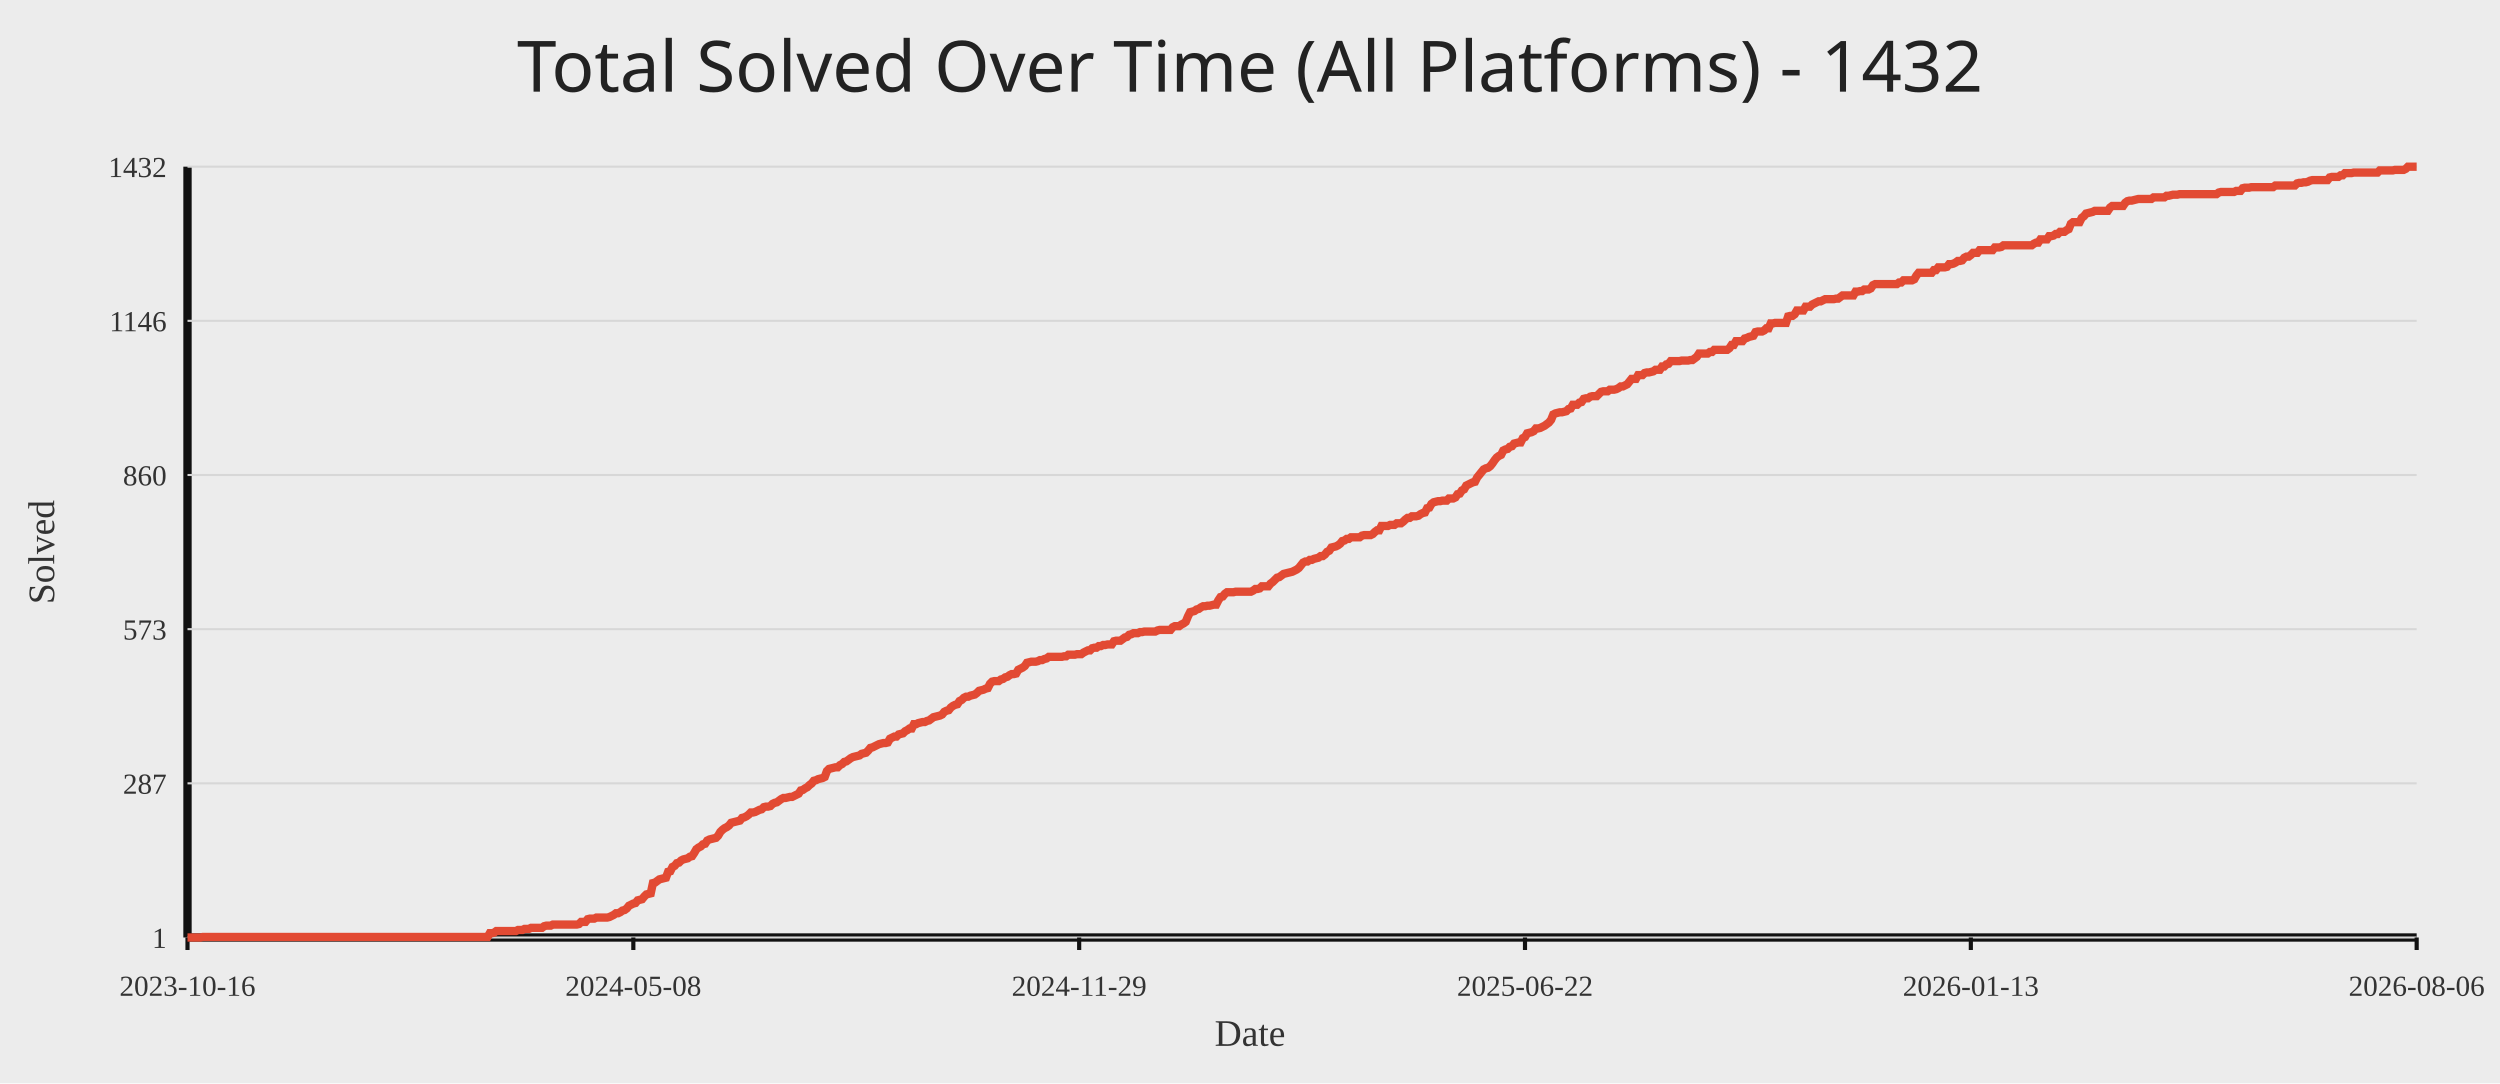
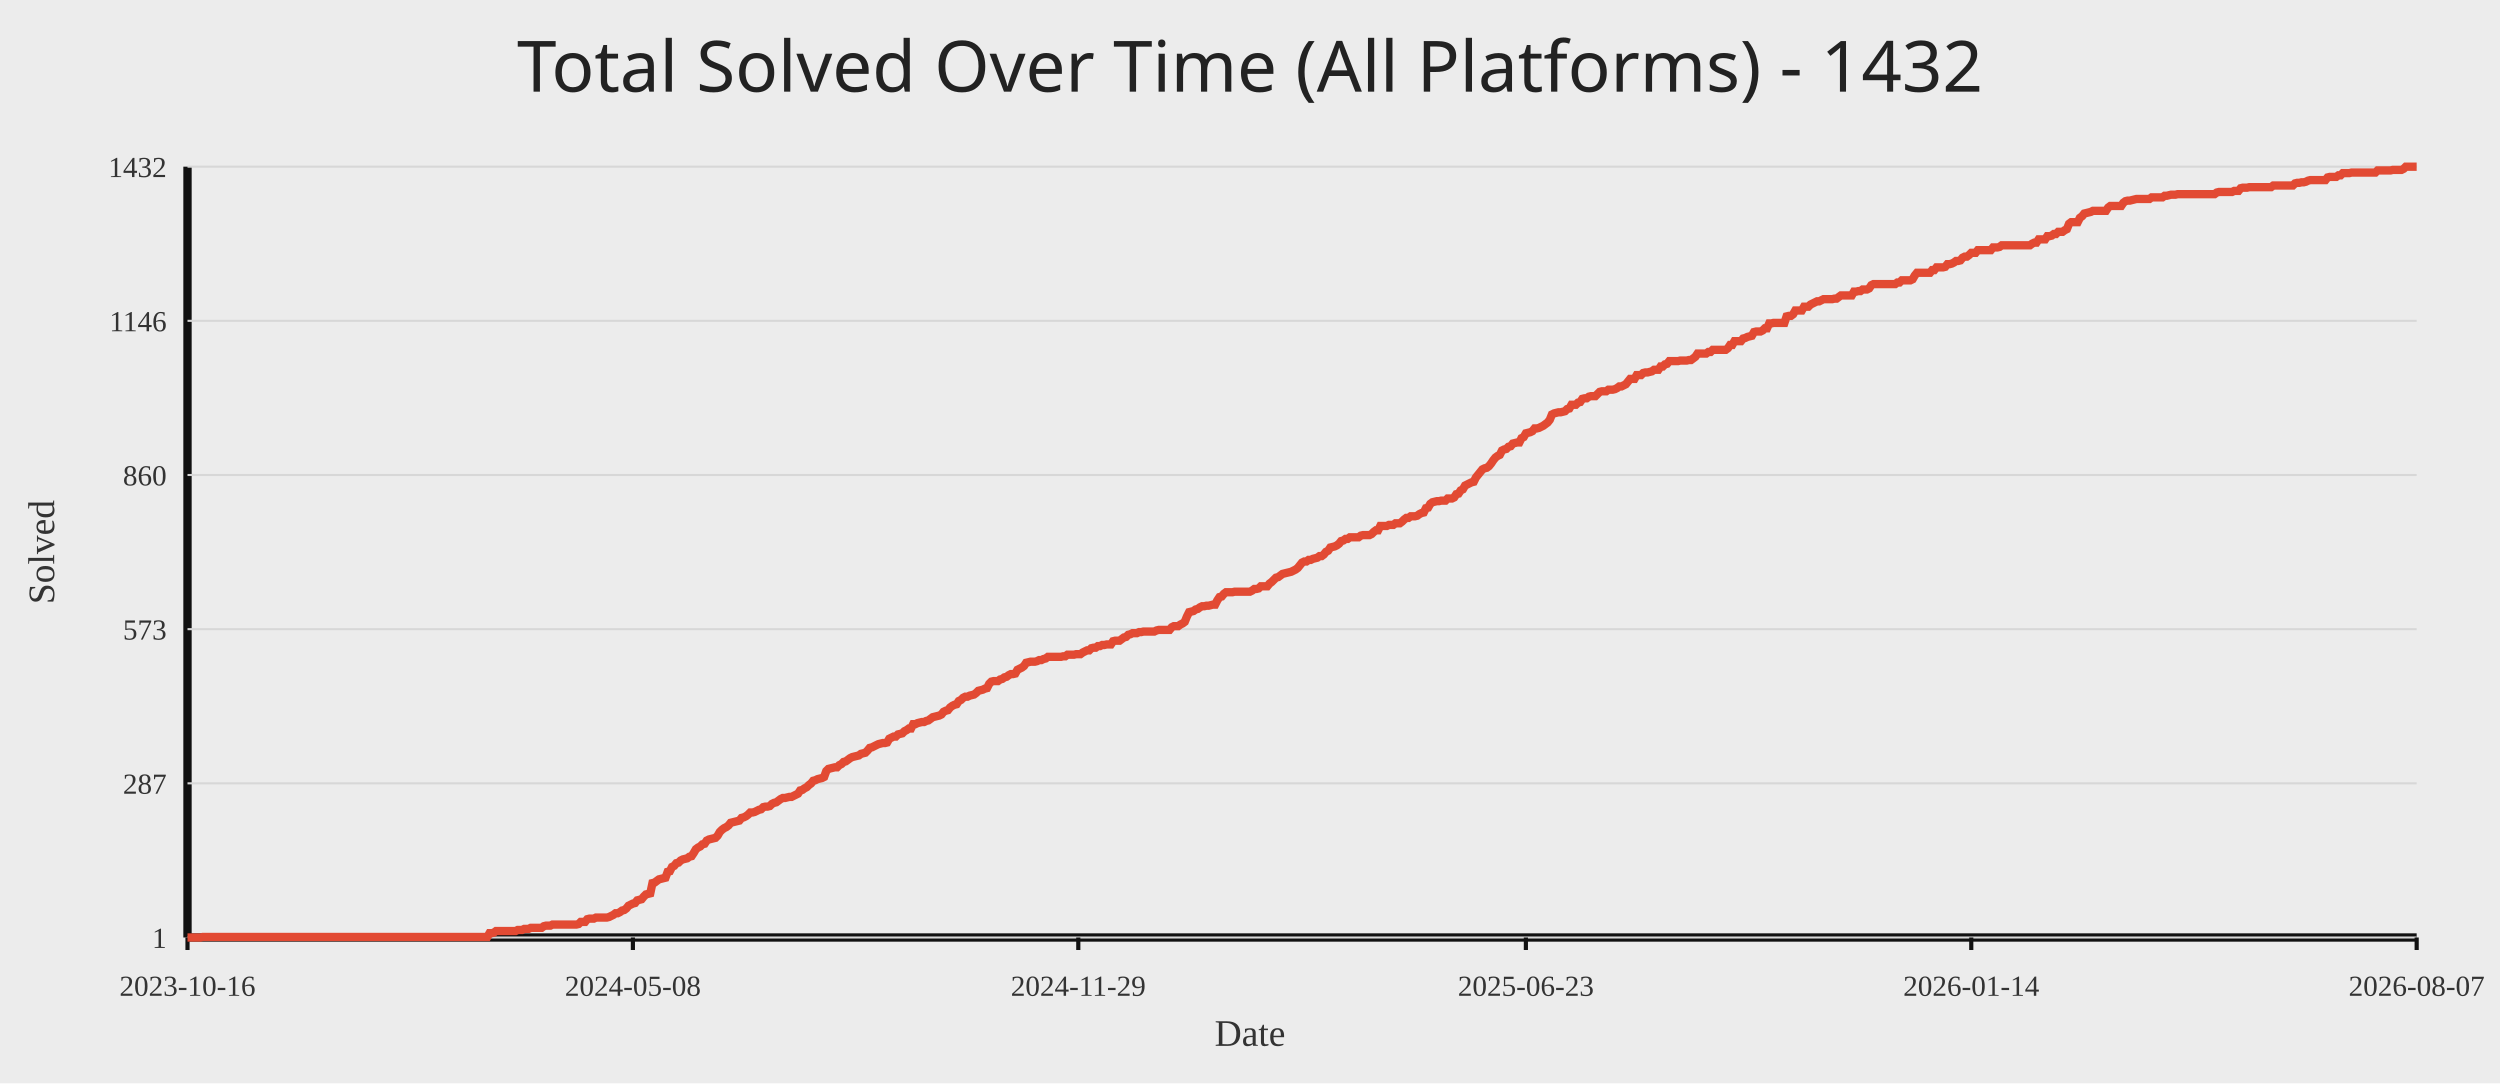
<svg xmlns="http://www.w3.org/2000/svg" width="1200" height="520">
  <rect width="100%" height="100%" fill="#ececec" />
  <text x="50%" y="44" text-anchor="middle" fill="#222" font-size="34" font-family="Comic Sans MS, Segoe UI">Total Solved Over Time (All Platforms) - 1432</text>
  <line x1="90" y1="450" x2="1160" y2="450" stroke="#111" stroke-width="4" />
  <line x1="90" y1="80" x2="90" y2="450" stroke="#111" stroke-width="4" />
  <line x1="90" y1="450.00" x2="1160" y2="450.00" stroke="#d7d7d7" stroke-width="1" />
  <text x="80" y="455.00" text-anchor="end" fill="#333" font-size="14">1</text>
  <line x1="90" y1="376.00" x2="1160" y2="376.00" stroke="#d7d7d7" stroke-width="1" />
  <text x="80" y="381.00" text-anchor="end" fill="#333" font-size="14">287</text>
  <line x1="90" y1="302.00" x2="1160" y2="302.00" stroke="#d7d7d7" stroke-width="1" />
  <text x="80" y="307.00" text-anchor="end" fill="#333" font-size="14">573</text>
  <line x1="90" y1="228.00" x2="1160" y2="228.00" stroke="#d7d7d7" stroke-width="1" />
  <text x="80" y="233.00" text-anchor="end" fill="#333" font-size="14">860</text>
  <line x1="90" y1="154.00" x2="1160" y2="154.00" stroke="#d7d7d7" stroke-width="1" />
  <text x="80" y="159.00" text-anchor="end" fill="#333" font-size="14">1146</text>
  <line x1="90" y1="80.00" x2="1160" y2="80.00" stroke="#d7d7d7" stroke-width="1" />
  <text x="80" y="85.00" text-anchor="end" fill="#333" font-size="14">1432</text>
  <line x1="90.00" y1="450" x2="90.00" y2="456" stroke="#111" stroke-width="2" />
  <text x="90.00" y="478" text-anchor="middle" fill="#333" font-size="14">2023-10-16</text>
-   <line x1="304.00" y1="450" x2="304.00" y2="456" stroke="#111" stroke-width="2" />
-   <text x="304.00" y="478" text-anchor="middle" fill="#333" font-size="14">2024-05-08</text>
-   <line x1="518.00" y1="450" x2="518.00" y2="456" stroke="#111" stroke-width="2" />
-   <text x="518.00" y="478" text-anchor="middle" fill="#333" font-size="14">2024-11-29</text>
-   <line x1="732.00" y1="450" x2="732.00" y2="456" stroke="#111" stroke-width="2" />
-   <text x="732.00" y="478" text-anchor="middle" fill="#333" font-size="14">2025-06-22</text>
-   <line x1="946.00" y1="450" x2="946.00" y2="456" stroke="#111" stroke-width="2" />
-   <text x="946.00" y="478" text-anchor="middle" fill="#333" font-size="14">2026-01-13</text>
+   <line x1="303.79" y1="450" x2="303.79" y2="456" stroke="#111" stroke-width="2" />
+   <text x="303.79" y="478" text-anchor="middle" fill="#333" font-size="14">2024-05-08</text>
+   <line x1="517.58" y1="450" x2="517.58" y2="456" stroke="#111" stroke-width="2" />
+   <text x="517.58" y="478" text-anchor="middle" fill="#333" font-size="14">2024-11-29</text>
+   <line x1="732.42" y1="450" x2="732.42" y2="456" stroke="#111" stroke-width="2" />
+   <text x="732.42" y="478" text-anchor="middle" fill="#333" font-size="14">2025-06-23</text>
+   <line x1="946.21" y1="450" x2="946.21" y2="456" stroke="#111" stroke-width="2" />
+   <text x="946.21" y="478" text-anchor="middle" fill="#333" font-size="14">2026-01-14</text>
  <line x1="1160.00" y1="450" x2="1160.00" y2="456" stroke="#111" stroke-width="2" />
-   <text x="1160.00" y="478" text-anchor="middle" fill="#333" font-size="14">2026-08-06</text>
-   <polyline fill="none" stroke="#e24a33" stroke-width="4" points="90.00,450.00 91.04,450.00 92.09,450.00 93.13,450.00 94.18,450.00 95.22,450.00 96.26,450.00 97.31,449.74 98.35,449.74 99.40,449.74 100.44,449.74 101.48,449.74 102.53,449.74 103.57,449.74 104.61,449.74 105.66,449.74 106.70,449.74 107.75,449.74 108.79,449.74 109.83,449.74 110.88,449.74 111.92,449.74 112.97,449.74 114.01,449.74 115.05,449.74 116.10,449.74 117.14,449.74 118.19,449.74 119.23,449.74 120.27,449.74 121.32,449.74 122.36,449.74 123.40,449.74 124.45,449.74 125.49,449.74 126.54,449.74 127.58,449.74 128.62,449.74 129.67,449.74 130.71,449.74 131.76,449.74 132.80,449.74 133.84,449.74 134.89,449.74 135.93,449.74 136.98,449.74 138.02,449.74 139.06,449.74 140.11,449.74 141.15,449.74 142.20,449.74 143.24,449.74 144.28,449.74 145.33,449.74 146.37,449.74 147.41,449.74 148.46,449.74 149.50,449.74 150.55,449.74 151.59,449.74 152.63,449.74 153.68,449.74 154.72,449.74 155.77,449.74 156.81,449.74 157.85,449.74 158.90,449.74 159.94,449.74 160.99,449.74 162.03,449.74 163.07,449.74 164.12,449.74 165.16,449.74 166.20,449.74 167.25,449.74 168.29,449.74 169.34,449.74 170.38,449.74 171.42,449.74 172.47,449.74 173.51,449.74 174.56,449.74 175.60,449.74 176.64,449.74 177.69,449.74 178.73,449.74 179.78,449.74 180.82,449.74 181.86,449.74 182.91,449.74 183.95,449.74 185.00,449.74 186.04,449.74 187.08,449.74 188.13,449.74 189.17,449.74 190.21,449.74 191.26,449.74 192.30,449.74 193.35,449.74 194.39,449.74 195.43,449.74 196.48,449.74 197.52,449.74 198.57,449.74 199.61,449.74 200.65,449.74 201.70,449.74 202.74,449.74 203.79,449.74 204.83,449.74 205.87,449.74 206.92,449.74 207.96,449.74 209.00,449.74 210.05,449.74 211.09,449.74 212.14,449.74 213.18,449.74 214.22,449.74 215.27,449.74 216.31,449.74 217.36,449.74 218.40,449.74 219.44,449.74 220.49,449.74 221.53,449.74 222.58,449.74 223.62,449.74 224.66,449.74 225.71,449.74 226.75,449.74 227.80,449.74 228.84,449.74 229.88,449.74 230.93,449.74 231.97,449.74 233.01,449.74 234.06,449.74 235.10,447.93 236.15,447.93 237.19,447.67 238.23,446.90 239.28,446.90 240.32,446.90 241.37,446.90 242.41,446.90 243.45,446.90 244.50,446.90 245.54,446.90 246.59,446.90 247.63,446.90 248.67,446.38 249.72,446.38 250.76,446.38 251.80,445.86 252.85,445.86 253.89,445.86 254.94,445.35 255.98,445.35 257.02,445.35 258.07,445.35 259.11,445.35 260.16,445.35 261.20,444.57 262.24,444.31 263.29,444.31 264.33,444.31 265.38,443.79 266.42,443.79 267.46,443.79 268.51,443.79 269.55,443.79 270.60,443.79 271.64,443.79 272.68,443.79 273.73,443.79 274.77,443.79 275.81,443.79 276.86,443.79 277.90,443.54 278.95,442.50 279.99,442.50 281.03,442.50 282.08,441.21 283.12,440.95 284.17,440.95 285.21,440.95 286.25,440.43 287.30,440.43 288.34,440.43 289.39,440.43 290.43,440.43 291.47,440.43 292.52,440.17 293.56,439.66 294.60,439.14 295.65,438.36 296.69,438.36 297.74,437.85 298.78,437.07 299.82,436.81 300.87,436.04 301.91,434.74 302.96,434.23 304.00,433.71 305.04,433.45 306.09,432.16 307.13,431.90 308.18,431.64 309.22,430.35 310.26,429.32 311.31,429.06 312.35,428.80 313.40,423.89 314.44,423.63 315.48,422.85 316.53,422.08 317.57,421.82 318.61,421.56 319.66,421.30 320.70,418.46 321.75,418.20 322.79,416.13 323.83,415.61 324.88,414.32 325.92,414.06 326.97,413.03 328.01,412.51 329.05,412.25 330.10,411.99 331.14,411.22 332.19,410.96 333.23,409.41 334.27,407.60 335.32,406.82 336.36,406.30 337.40,405.27 338.45,405.01 339.49,403.46 340.54,402.94 341.58,402.68 342.62,402.42 343.67,402.17 344.71,401.13 345.76,399.32 346.80,398.29 347.84,397.51 348.89,397.00 349.93,396.22 350.98,394.93 352.02,394.67 353.06,394.41 354.11,394.15 355.15,393.89 356.20,392.60 357.24,392.34 358.28,391.82 359.33,391.05 360.37,390.01 361.41,390.01 362.46,389.76 363.50,389.24 364.55,388.72 365.59,388.46 366.63,387.43 367.68,387.17 368.72,387.17 369.77,386.91 370.81,385.88 371.85,385.36 372.90,385.10 373.94,384.33 374.99,383.55 376.03,383.03 377.07,383.03 378.12,382.77 379.16,382.52 380.20,382.52 381.25,382.00 382.29,381.48 383.34,380.96 384.38,379.41 385.42,379.15 386.47,378.38 387.51,377.86 388.56,376.83 389.60,376.05 390.64,374.76 391.69,374.50 392.73,373.98 393.78,373.72 394.82,373.47 395.86,372.95 396.91,370.10 397.95,369.07 399.00,368.81 400.04,368.55 401.08,368.29 402.13,368.29 403.17,367.26 404.21,366.74 405.26,365.71 406.30,365.45 407.35,364.68 408.39,363.90 409.43,363.38 410.48,363.12 411.52,362.87 412.57,362.61 413.61,361.83 414.65,361.57 415.70,361.31 416.74,360.28 417.79,358.99 418.83,358.73 419.87,358.21 420.92,357.69 421.96,357.18 423.00,356.92 424.05,356.66 425.09,356.66 426.14,356.40 427.18,354.59 428.22,354.07 429.27,353.56 430.31,353.56 431.36,352.52 432.40,352.26 433.44,352.01 434.49,350.97 435.53,350.45 436.58,349.68 437.62,349.68 438.66,347.61 439.71,347.61 440.75,347.09 441.80,346.83 442.84,346.58 443.88,346.58 444.93,346.06 445.97,345.80 447.01,345.02 448.06,344.25 449.10,343.99 450.15,343.73 451.19,343.47 452.23,342.96 453.28,341.66 454.32,341.15 455.37,340.89 456.41,339.59 457.45,338.82 458.50,338.30 459.54,338.04 460.59,336.49 461.63,335.97 462.67,334.94 463.72,334.42 464.76,334.42 465.80,333.91 466.85,333.65 467.89,333.39 468.94,332.61 469.98,331.58 471.02,331.32 472.07,331.06 473.11,330.55 474.16,330.29 475.20,328.22 476.24,327.18 477.29,326.93 478.33,326.93 479.38,326.93 480.42,326.15 481.46,325.89 482.51,325.12 483.55,324.86 484.60,324.08 485.64,323.56 486.68,323.56 487.73,323.31 488.77,321.50 489.81,320.98 490.86,320.46 491.90,319.69 492.95,318.13 493.99,317.88 495.03,317.62 496.08,317.62 497.12,317.62 498.17,317.36 499.21,316.84 500.25,316.84 501.30,316.32 502.34,316.07 503.39,315.29 504.43,315.29 505.47,315.29 506.52,315.29 507.56,315.29 508.60,315.29 509.65,315.29 510.69,315.03 511.74,315.03 512.78,314.26 513.82,314.26 514.87,314.26 515.91,314.26 516.96,314.00 518.00,314.00 519.04,314.00 520.09,313.22 521.13,312.70 522.18,312.19 523.22,312.19 524.26,311.15 525.31,310.89 526.35,310.89 527.40,310.12 528.44,310.12 529.48,309.60 530.53,309.60 531.57,309.34 532.61,309.34 533.66,309.34 534.70,307.79 535.75,307.53 536.79,307.53 537.83,307.53 538.88,306.76 539.92,305.98 540.97,305.72 542.01,304.69 543.05,304.43 544.10,303.91 545.14,303.91 546.19,303.91 547.23,303.40 548.27,303.40 549.32,303.14 550.36,303.14 551.40,303.14 552.45,303.14 553.49,303.14 554.54,303.14 555.58,302.62 556.62,302.36 557.67,302.36 558.71,302.36 559.76,302.36 560.80,302.36 561.84,302.36 562.89,301.07 563.93,300.55 564.98,300.55 566.02,300.55 567.06,299.78 568.11,299.26 569.15,298.48 570.20,295.90 571.24,293.83 572.28,293.57 573.33,293.31 574.37,292.54 575.41,292.28 576.46,291.50 577.50,290.99 578.55,290.99 579.59,290.73 580.63,290.73 581.68,290.47 582.72,290.21 583.77,290.21 584.81,288.14 585.85,286.59 586.90,286.33 587.94,285.04 588.99,284.26 590.03,284.26 591.07,284.26 592.12,284.26 593.16,284.00 594.20,284.00 595.25,284.00 596.29,284.00 597.34,284.00 598.38,284.00 599.42,284.00 600.47,284.00 601.51,283.49 602.56,282.71 603.60,282.71 604.64,282.45 605.69,281.42 606.73,281.42 607.78,281.42 608.82,281.42 609.86,280.13 610.91,279.35 611.95,278.32 613.00,277.28 614.04,277.02 615.08,276.25 616.13,275.47 617.17,275.21 618.21,274.95 619.26,274.70 620.30,274.44 621.35,273.92 622.39,273.40 623.43,272.63 624.48,271.33 625.52,270.04 626.57,269.52 627.61,269.52 628.65,268.75 629.70,268.75 630.74,268.23 631.79,267.97 632.83,267.71 633.87,266.94 634.92,266.94 635.96,266.16 637.00,264.87 638.05,264.35 639.09,262.80 640.14,262.54 641.18,262.29 642.22,261.77 643.27,260.99 644.31,259.70 645.36,259.44 646.40,258.67 647.44,258.67 648.49,257.89 649.53,257.89 650.58,257.89 651.62,257.89 652.66,257.89 653.71,257.11 654.75,256.86 655.80,256.86 656.84,256.86 657.88,256.86 658.93,256.34 659.97,255.30 661.01,254.53 662.06,254.53 663.10,252.46 664.15,252.46 665.19,252.46 666.23,252.46 667.28,251.94 668.32,251.94 669.37,251.94 670.41,251.17 671.45,251.17 672.50,251.17 673.54,250.39 674.59,249.36 675.63,248.58 676.67,248.58 677.72,247.81 678.76,247.81 679.80,247.81 680.85,247.55 681.89,246.77 682.94,246.25 683.98,246.00 685.02,243.93 686.07,243.67 687.11,241.86 688.16,241.08 689.20,240.82 690.24,240.57 691.29,240.57 692.33,240.31 693.38,240.31 694.42,240.31 695.46,239.27 696.51,239.27 697.55,239.27 698.60,238.76 699.64,237.20 700.68,236.95 701.73,235.39 702.77,234.88 703.81,233.07 704.86,232.55 705.90,232.03 706.95,231.52 707.99,231.26 709.03,229.19 710.08,227.90 711.12,226.60 712.17,225.31 713.21,224.79 714.25,224.54 715.30,223.76 716.34,222.47 717.39,220.92 718.43,219.62 719.47,218.85 720.52,218.33 721.56,216.26 722.60,215.74 723.65,215.49 724.69,214.45 725.74,214.19 726.78,212.90 727.82,212.64 728.87,212.38 729.91,212.38 730.96,210.31 732.00,209.80 733.04,207.99 734.09,207.73 735.13,207.47 736.18,206.95 737.22,205.66 738.26,205.66 739.31,205.40 740.35,204.88 741.40,204.37 742.44,203.59 743.48,202.82 744.53,201.52 745.57,198.94 746.61,198.42 747.66,198.16 748.70,197.90 749.75,197.90 750.79,197.65 751.83,197.39 752.88,196.35 753.92,196.09 754.97,194.28 756.01,194.28 757.05,194.28 758.10,193.25 759.14,192.99 760.19,191.44 761.23,191.18 762.27,191.18 763.32,190.41 764.36,190.15 765.40,190.15 766.45,190.15 767.49,189.11 768.54,188.08 769.58,187.82 770.62,187.82 771.67,187.82 772.71,187.04 773.76,187.04 774.80,187.04 775.84,186.79 776.89,186.27 777.93,185.49 778.98,185.49 780.02,184.98 781.06,184.46 782.11,183.17 783.15,181.87 784.20,181.87 785.24,181.87 786.28,180.06 787.33,180.06 788.37,180.06 789.41,179.03 790.46,178.77 791.50,178.77 792.55,178.51 793.59,178.25 794.63,177.48 795.68,177.48 796.72,177.48 797.77,175.93 798.81,175.93 799.85,174.89 800.90,174.63 801.94,173.34 802.99,173.34 804.03,173.34 805.07,173.34 806.12,173.34 807.16,173.08 808.20,173.08 809.25,173.08 810.29,173.08 811.34,172.82 812.38,172.82 813.42,172.05 814.47,171.27 815.51,169.72 816.56,169.72 817.60,169.72 818.64,169.72 819.69,169.72 820.73,168.94 821.78,168.94 822.82,167.91 823.86,167.91 824.91,167.91 825.95,167.91 827.00,167.91 828.04,167.91 829.08,167.91 830.13,167.13 831.17,165.58 832.21,165.58 833.26,163.77 834.30,163.77 835.35,163.77 836.39,163.77 837.43,162.48 838.48,162.22 839.52,161.71 840.57,161.45 841.61,161.19 842.65,159.38 843.70,159.12 844.74,159.12 845.79,159.12 846.83,158.60 847.87,157.57 848.92,157.57 849.96,155.24 851.00,155.24 852.05,154.98 853.09,154.98 854.14,154.98 855.18,154.98 856.22,154.98 857.27,154.98 858.31,151.88 859.36,151.62 860.40,151.62 861.44,150.85 862.49,149.04 863.53,149.04 864.58,149.04 865.62,149.04 866.66,147.23 867.71,147.23 868.75,147.23 869.80,146.19 870.84,145.67 871.88,145.16 872.93,144.64 873.97,144.64 875.01,144.12 876.06,143.61 877.10,143.61 878.15,143.61 879.19,143.61 880.23,143.61 881.28,143.35 882.32,143.35 883.37,142.57 884.41,141.80 885.45,141.80 886.50,141.80 887.54,141.80 888.59,141.80 889.63,141.80 890.67,139.99 891.72,139.99 892.76,139.73 893.80,139.73 894.85,138.95 895.89,138.95 896.94,138.95 897.98,138.43 899.02,136.88 900.07,136.37 901.11,136.37 902.16,136.37 903.20,136.37 904.24,136.37 905.29,136.37 906.33,136.37 907.38,136.37 908.42,136.37 909.46,136.37 910.51,136.37 911.55,135.59 912.60,135.59 913.64,134.56 914.68,134.56 915.73,134.56 916.77,134.56 917.81,134.56 918.86,134.04 919.90,132.23 920.95,130.94 921.99,130.94 923.03,130.94 924.08,130.94 925.12,130.94 926.17,130.94 927.21,130.94 928.25,129.64 929.30,129.64 930.34,128.35 931.39,128.35 932.43,128.35 933.47,128.35 934.52,128.09 935.56,126.80 936.60,126.80 937.65,126.54 938.69,126.02 939.74,125.25 940.78,125.25 941.82,124.99 942.87,123.70 943.91,123.18 944.96,123.18 946.00,122.40 947.04,121.37 948.09,121.37 949.13,121.37 950.18,120.08 951.22,120.08 952.26,120.08 953.31,120.08 954.35,120.08 955.40,120.08 956.44,120.08 957.48,118.78 958.53,118.78 959.57,118.78 960.61,118.53 961.66,117.75 962.70,117.75 963.75,117.75 964.79,117.75 965.83,117.75 966.88,117.75 967.92,117.75 968.97,117.75 970.01,117.75 971.05,117.75 972.10,117.75 973.14,117.75 974.19,117.75 975.23,117.75 976.27,116.97 977.32,116.46 978.36,116.46 979.40,114.91 980.45,114.91 981.49,114.91 982.54,114.91 983.58,113.35 984.62,113.35 985.67,113.10 986.71,112.32 987.76,112.32 988.80,111.29 989.84,111.29 990.89,111.29 991.93,110.51 992.98,109.99 994.02,107.41 995.06,106.63 996.11,106.63 997.15,106.63 998.20,106.63 999.24,104.56 1000.28,103.79 1001.33,102.49 1002.37,102.24 1003.41,101.98 1004.46,101.72 1005.50,101.20 1006.55,101.20 1007.59,101.20 1008.63,101.20 1009.68,101.20 1010.72,101.20 1011.77,101.20 1012.81,99.65 1013.85,98.87 1014.90,98.87 1015.94,98.87 1016.99,98.87 1018.03,98.87 1019.07,98.87 1020.12,97.32 1021.16,96.55 1022.20,96.29 1023.25,96.29 1024.29,96.03 1025.34,95.77 1026.38,95.51 1027.42,95.51 1028.47,95.51 1029.51,95.51 1030.56,95.51 1031.60,95.51 1032.64,95.51 1033.69,94.74 1034.73,94.74 1035.78,94.74 1036.82,94.74 1037.86,94.74 1038.91,94.74 1039.95,93.96 1041.00,93.96 1042.04,93.70 1043.08,93.45 1044.13,93.45 1045.17,93.45 1046.21,93.19 1047.26,93.19 1048.30,93.19 1049.35,93.19 1050.39,93.19 1051.43,93.19 1052.48,93.19 1053.52,93.19 1054.57,93.19 1055.61,93.19 1056.65,93.19 1057.70,93.19 1058.74,93.19 1059.79,93.19 1060.83,93.19 1061.87,93.19 1062.92,93.19 1063.96,93.19 1065.00,92.41 1066.05,92.15 1067.09,92.15 1068.14,92.15 1069.18,92.15 1070.22,92.15 1071.27,92.15 1072.31,92.15 1073.36,91.64 1074.40,91.64 1075.44,91.64 1076.49,90.34 1077.53,90.08 1078.58,90.08 1079.62,90.08 1080.66,89.83 1081.71,89.83 1082.75,89.83 1083.80,89.83 1084.84,89.83 1085.88,89.83 1086.93,89.83 1087.97,89.83 1089.01,89.83 1090.06,89.83 1091.10,89.83 1092.15,89.05 1093.19,89.05 1094.23,89.05 1095.28,89.05 1096.32,89.05 1097.37,89.05 1098.41,89.05 1099.45,89.05 1100.50,89.05 1101.54,89.05 1102.59,88.02 1103.63,87.76 1104.67,87.76 1105.72,87.50 1106.76,87.50 1107.80,87.24 1108.85,86.72 1109.89,86.46 1110.94,86.46 1111.98,86.46 1113.02,86.46 1114.07,86.46 1115.11,86.46 1116.16,86.46 1117.20,86.46 1118.24,85.17 1119.29,84.91 1120.33,84.91 1121.38,84.91 1122.42,84.91 1123.46,84.14 1124.51,84.14 1125.55,83.10 1126.60,83.10 1127.64,83.10 1128.68,83.10 1129.73,82.84 1130.77,82.84 1131.81,82.84 1132.86,82.84 1133.90,82.84 1134.95,82.84 1135.99,82.84 1137.03,82.84 1138.08,82.84 1139.12,82.84 1140.17,82.84 1141.21,82.84 1142.25,81.81 1143.30,81.81 1144.34,81.81 1145.39,81.81 1146.43,81.81 1147.47,81.81 1148.52,81.81 1149.56,81.55 1150.60,81.55 1151.65,81.55 1152.69,81.55 1153.74,81.55 1154.78,81.03 1155.82,80.00 1156.87,80.00 1157.91,80.00 1158.96,80.00 1160.00,80.00" />
+   <text x="1160.00" y="478" text-anchor="middle" fill="#333" font-size="14">2026-08-07</text>
+   <polyline fill="none" stroke="#e24a33" stroke-width="4" points="90.00,450.00 91.04,450.00 92.09,450.00 93.13,450.00 94.17,450.00 95.21,450.00 96.26,450.00 97.30,449.74 98.34,449.74 99.39,449.74 100.43,449.74 101.47,449.74 102.51,449.74 103.56,449.74 104.60,449.74 105.64,449.74 106.69,449.74 107.73,449.74 108.77,449.74 109.81,449.74 110.86,449.74 111.90,449.74 112.94,449.74 113.99,449.74 115.03,449.74 116.07,449.74 117.12,449.74 118.16,449.74 119.20,449.74 120.24,449.74 121.29,449.74 122.33,449.74 123.37,449.74 124.42,449.74 125.46,449.74 126.50,449.74 127.54,449.74 128.59,449.74 129.63,449.74 130.67,449.74 131.72,449.74 132.76,449.74 133.80,449.74 134.84,449.74 135.89,449.74 136.93,449.74 137.97,449.74 139.02,449.74 140.06,449.74 141.10,449.74 142.14,449.74 143.19,449.74 144.23,449.74 145.27,449.74 146.32,449.74 147.36,449.74 148.40,449.74 149.44,449.74 150.49,449.74 151.53,449.74 152.57,449.74 153.62,449.74 154.66,449.74 155.70,449.74 156.74,449.74 157.79,449.74 158.83,449.74 159.87,449.74 160.92,449.74 161.96,449.74 163.00,449.74 164.04,449.74 165.09,449.74 166.13,449.74 167.17,449.74 168.22,449.74 169.26,449.74 170.30,449.74 171.35,449.74 172.39,449.74 173.43,449.74 174.47,449.74 175.52,449.74 176.56,449.74 177.60,449.74 178.65,449.74 179.69,449.74 180.73,449.74 181.77,449.74 182.82,449.74 183.86,449.74 184.90,449.74 185.95,449.74 186.99,449.74 188.03,449.74 189.07,449.74 190.12,449.74 191.16,449.74 192.20,449.74 193.25,449.74 194.29,449.74 195.33,449.74 196.37,449.74 197.42,449.74 198.46,449.74 199.50,449.74 200.55,449.74 201.59,449.74 202.63,449.74 203.67,449.74 204.72,449.74 205.76,449.74 206.80,449.74 207.85,449.74 208.89,449.74 209.93,449.74 210.97,449.74 212.02,449.74 213.06,449.74 214.10,449.74 215.15,449.74 216.19,449.74 217.23,449.74 218.27,449.74 219.32,449.74 220.36,449.74 221.40,449.74 222.45,449.74 223.49,449.74 224.53,449.74 225.58,449.74 226.62,449.74 227.66,449.74 228.70,449.74 229.75,449.74 230.79,449.74 231.83,449.74 232.88,449.74 233.92,449.74 234.96,447.93 236.00,447.93 237.05,447.67 238.09,446.90 239.13,446.90 240.18,446.90 241.22,446.90 242.26,446.90 243.30,446.90 244.35,446.90 245.39,446.90 246.43,446.90 247.48,446.90 248.52,446.38 249.56,446.38 250.60,446.38 251.65,445.86 252.69,445.86 253.73,445.86 254.78,445.35 255.82,445.35 256.86,445.35 257.90,445.35 258.95,445.35 259.99,445.35 261.03,444.57 262.08,444.31 263.12,444.31 264.16,444.31 265.20,443.79 266.25,443.79 267.29,443.79 268.33,443.79 269.38,443.79 270.42,443.79 271.46,443.79 272.50,443.79 273.55,443.79 274.59,443.79 275.63,443.79 276.68,443.79 277.72,443.54 278.76,442.50 279.81,442.50 280.85,442.50 281.89,441.21 282.93,440.95 283.98,440.95 285.02,440.95 286.06,440.43 287.11,440.43 288.15,440.43 289.19,440.43 290.23,440.43 291.28,440.43 292.32,440.17 293.36,439.66 294.41,439.14 295.45,438.36 296.49,438.36 297.53,437.85 298.58,437.07 299.62,436.81 300.66,436.04 301.71,434.74 302.75,434.23 303.79,433.71 304.83,433.45 305.88,432.16 306.92,431.90 307.96,431.64 309.01,430.35 310.05,429.32 311.09,429.06 312.13,428.80 313.18,423.89 314.22,423.63 315.26,422.85 316.31,422.08 317.35,421.82 318.39,421.56 319.43,421.30 320.48,418.46 321.52,418.20 322.56,416.13 323.61,415.61 324.65,414.32 325.69,414.06 326.73,413.03 327.78,412.51 328.82,412.25 329.86,411.99 330.91,411.22 331.95,410.96 332.99,409.41 334.04,407.60 335.08,406.82 336.12,406.30 337.16,405.27 338.21,405.01 339.25,403.46 340.29,402.94 341.34,402.68 342.38,402.42 343.42,402.17 344.46,401.13 345.51,399.32 346.55,398.29 347.59,397.51 348.64,397.00 349.68,396.22 350.72,394.93 351.76,394.67 352.81,394.41 353.85,394.15 354.89,393.89 355.94,392.60 356.98,392.34 358.02,391.82 359.06,391.05 360.11,390.01 361.15,390.01 362.19,389.76 363.24,389.24 364.28,388.72 365.32,388.46 366.36,387.43 367.41,387.17 368.45,387.17 369.49,386.91 370.54,385.88 371.58,385.36 372.62,385.10 373.66,384.33 374.71,383.55 375.75,383.03 376.79,383.03 377.84,382.77 378.88,382.52 379.92,382.52 380.96,382.00 382.01,381.48 383.05,380.96 384.09,379.41 385.14,379.15 386.18,378.38 387.22,377.86 388.27,376.83 389.31,376.05 390.35,374.76 391.39,374.50 392.44,373.98 393.48,373.72 394.52,373.47 395.57,372.95 396.61,370.10 397.65,369.07 398.69,368.81 399.74,368.55 400.78,368.29 401.82,368.29 402.87,367.26 403.91,366.74 404.95,365.71 405.99,365.45 407.04,364.68 408.08,363.90 409.12,363.38 410.17,363.12 411.21,362.87 412.25,362.61 413.29,361.83 414.34,361.57 415.38,361.31 416.42,360.28 417.47,358.99 418.51,358.73 419.55,358.21 420.59,357.69 421.64,357.18 422.68,356.92 423.72,356.66 424.77,356.66 425.81,356.40 426.85,354.59 427.89,354.07 428.94,353.56 429.98,353.56 431.02,352.52 432.07,352.26 433.11,352.01 434.15,350.97 435.19,350.45 436.24,349.68 437.28,349.68 438.32,347.61 439.37,347.61 440.41,347.09 441.45,346.83 442.50,346.58 443.54,346.58 444.58,346.06 445.62,345.80 446.67,345.02 447.71,344.25 448.75,343.99 449.80,343.73 450.84,343.47 451.88,342.96 452.92,341.66 453.97,341.15 455.01,340.89 456.05,339.59 457.10,338.82 458.14,338.30 459.18,338.04 460.22,336.49 461.27,335.97 462.31,334.94 463.35,334.42 464.40,334.42 465.44,333.91 466.48,333.65 467.52,333.39 468.57,332.61 469.61,331.58 470.65,331.32 471.70,331.06 472.74,330.55 473.78,330.29 474.82,328.22 475.87,327.18 476.91,326.93 477.95,326.93 479.00,326.93 480.04,326.15 481.08,325.89 482.12,325.12 483.17,324.86 484.21,324.08 485.25,323.56 486.30,323.56 487.34,323.31 488.38,321.50 489.42,320.98 490.47,320.46 491.51,319.69 492.55,318.13 493.60,317.88 494.64,317.62 495.68,317.62 496.73,317.62 497.77,317.36 498.81,316.84 499.85,316.84 500.90,316.32 501.94,316.07 502.98,315.29 504.03,315.29 505.07,315.29 506.11,315.29 507.15,315.29 508.20,315.29 509.24,315.29 510.28,315.03 511.33,315.03 512.37,314.26 513.41,314.26 514.45,314.26 515.50,314.26 516.54,314.00 517.58,314.00 518.63,314.00 519.67,313.22 520.71,312.70 521.75,312.19 522.80,312.19 523.84,311.15 524.88,310.89 525.93,310.89 526.97,310.12 528.01,310.12 529.05,309.60 530.10,309.60 531.14,309.34 532.18,309.34 533.23,309.34 534.27,307.79 535.31,307.53 536.35,307.53 537.40,307.53 538.44,306.76 539.48,305.98 540.53,305.72 541.57,304.69 542.61,304.43 543.65,303.91 544.70,303.91 545.74,303.91 546.78,303.40 547.83,303.40 548.87,303.14 549.91,303.14 550.96,303.14 552.00,303.14 553.04,303.14 554.08,303.14 555.13,302.62 556.17,302.36 557.21,302.36 558.26,302.36 559.30,302.36 560.34,302.36 561.38,302.36 562.43,301.07 563.47,300.55 564.51,300.55 565.56,300.55 566.60,299.78 567.64,299.26 568.68,298.48 569.73,295.90 570.77,293.83 571.81,293.57 572.86,293.31 573.90,292.54 574.94,292.28 575.98,291.50 577.03,290.99 578.07,290.99 579.11,290.73 580.16,290.73 581.20,290.47 582.24,290.21 583.28,290.21 584.33,288.14 585.37,286.59 586.41,286.33 587.46,285.04 588.50,284.26 589.54,284.26 590.58,284.26 591.63,284.26 592.67,284.00 593.71,284.00 594.76,284.00 595.80,284.00 596.84,284.00 597.88,284.00 598.93,284.00 599.97,284.00 601.01,283.49 602.06,282.71 603.10,282.71 604.14,282.45 605.19,281.42 606.23,281.42 607.27,281.42 608.31,281.42 609.36,280.13 610.40,279.35 611.44,278.32 612.49,277.28 613.53,277.02 614.57,276.25 615.61,275.47 616.66,275.21 617.70,274.95 618.74,274.70 619.79,274.44 620.83,273.92 621.87,273.40 622.91,272.63 623.96,271.33 625.00,270.04 626.04,269.52 627.09,269.52 628.13,268.75 629.17,268.75 630.21,268.23 631.26,267.97 632.30,267.71 633.34,266.94 634.39,266.94 635.43,266.16 636.47,264.87 637.51,264.35 638.56,262.80 639.60,262.54 640.64,262.29 641.69,261.77 642.73,260.99 643.77,259.70 644.81,259.44 645.86,258.67 646.90,258.67 647.94,257.89 648.99,257.89 650.03,257.89 651.07,257.89 652.12,257.89 653.16,257.11 654.20,256.86 655.24,256.86 656.29,256.86 657.33,256.86 658.37,256.34 659.42,255.30 660.46,254.53 661.50,254.53 662.54,252.46 663.59,252.46 664.63,252.46 665.67,252.46 666.72,251.94 667.76,251.94 668.80,251.94 669.84,251.17 670.89,251.17 671.93,251.17 672.97,250.39 674.02,249.36 675.06,248.58 676.10,248.58 677.14,247.81 678.19,247.81 679.23,247.81 680.27,247.55 681.32,246.77 682.36,246.25 683.40,246.00 684.44,243.93 685.49,243.67 686.53,241.86 687.57,241.08 688.62,240.82 689.66,240.57 690.70,240.57 691.74,240.31 692.79,240.31 693.83,240.31 694.87,239.27 695.92,239.27 696.96,239.27 698.00,238.76 699.04,237.20 700.09,236.95 701.13,235.39 702.17,234.88 703.22,233.07 704.26,232.55 705.30,232.03 706.35,231.52 707.39,231.26 708.43,229.19 709.47,227.90 710.52,226.60 711.56,225.31 712.60,224.79 713.65,224.54 714.69,223.76 715.73,222.47 716.77,220.92 717.82,219.62 718.86,218.85 719.90,218.33 720.95,216.26 721.99,215.74 723.03,215.49 724.07,214.45 725.12,214.19 726.16,212.90 727.20,212.64 728.25,212.38 729.29,212.38 730.33,210.31 731.37,209.80 732.42,207.99 733.46,207.73 734.50,207.47 735.55,206.95 736.59,205.66 737.63,205.66 738.67,205.40 739.72,204.88 740.76,204.37 741.80,203.59 742.85,202.82 743.89,201.52 744.93,198.94 745.97,198.42 747.02,198.16 748.06,197.90 749.10,197.90 750.15,197.65 751.19,197.39 752.23,196.35 753.27,196.09 754.32,194.28 755.36,194.28 756.40,194.28 757.45,193.25 758.49,192.99 759.53,191.44 760.58,191.18 761.62,191.18 762.66,190.41 763.70,190.15 764.75,190.15 765.79,190.15 766.83,189.11 767.88,188.08 768.92,187.82 769.96,187.82 771.00,187.82 772.05,187.04 773.09,187.04 774.13,187.04 775.18,186.79 776.22,186.27 777.26,185.49 778.30,185.49 779.35,184.98 780.39,184.46 781.43,183.17 782.48,181.87 783.52,181.87 784.56,181.87 785.60,180.06 786.65,180.06 787.69,180.06 788.73,179.03 789.78,178.77 790.82,178.77 791.86,178.51 792.90,178.25 793.95,177.48 794.99,177.48 796.03,177.48 797.08,175.93 798.12,175.93 799.16,174.89 800.20,174.63 801.25,173.34 802.29,173.34 803.33,173.34 804.38,173.34 805.42,173.34 806.46,173.08 807.50,173.08 808.55,173.08 809.59,173.08 810.63,172.82 811.68,172.82 812.72,172.05 813.76,171.27 814.81,169.72 815.85,169.72 816.89,169.72 817.93,169.72 818.98,169.72 820.02,168.94 821.06,168.94 822.11,167.91 823.15,167.91 824.19,167.91 825.23,167.91 826.28,167.91 827.32,167.91 828.36,167.91 829.41,167.13 830.45,165.58 831.49,165.58 832.53,163.77 833.58,163.77 834.62,163.77 835.66,163.77 836.71,162.48 837.75,162.22 838.79,161.71 839.83,161.45 840.88,161.19 841.92,159.38 842.96,159.12 844.01,159.12 845.05,159.12 846.09,158.60 847.13,157.57 848.18,157.57 849.22,155.24 850.26,155.24 851.31,154.98 852.35,154.98 853.39,154.98 854.43,154.98 855.48,154.98 856.52,154.98 857.56,151.88 858.61,151.62 859.65,151.62 860.69,150.85 861.73,149.04 862.78,149.04 863.82,149.04 864.86,149.04 865.91,147.23 866.95,147.23 867.99,147.23 869.04,146.19 870.08,145.67 871.12,145.16 872.16,144.64 873.21,144.64 874.25,144.12 875.29,143.61 876.34,143.61 877.38,143.61 878.42,143.61 879.46,143.61 880.51,143.35 881.55,143.35 882.59,142.57 883.64,141.80 884.68,141.80 885.72,141.80 886.76,141.80 887.81,141.80 888.85,141.80 889.89,139.99 890.94,139.99 891.98,139.73 893.02,139.73 894.06,138.95 895.11,138.95 896.15,138.95 897.19,138.43 898.24,136.88 899.28,136.37 900.32,136.37 901.36,136.37 902.41,136.37 903.45,136.37 904.49,136.37 905.54,136.37 906.58,136.37 907.62,136.37 908.66,136.37 909.71,136.37 910.75,135.59 911.79,135.59 912.84,134.56 913.88,134.56 914.92,134.56 915.96,134.56 917.01,134.56 918.05,134.04 919.09,132.23 920.14,130.94 921.18,130.94 922.22,130.94 923.27,130.94 924.31,130.94 925.35,130.94 926.39,130.94 927.44,129.64 928.48,129.64 929.52,128.35 930.57,128.35 931.61,128.35 932.65,128.35 933.69,128.09 934.74,126.80 935.78,126.80 936.82,126.54 937.87,126.02 938.91,125.25 939.95,125.25 940.99,124.99 942.04,123.70 943.08,123.18 944.12,123.18 945.17,122.40 946.21,121.37 947.25,121.37 948.29,121.37 949.34,120.08 950.38,120.08 951.42,120.08 952.47,120.08 953.51,120.08 954.55,120.08 955.59,120.08 956.64,118.78 957.68,118.78 958.72,118.78 959.77,118.53 960.81,117.75 961.85,117.75 962.89,117.75 963.94,117.75 964.98,117.75 966.02,117.75 967.07,117.75 968.11,117.75 969.15,117.75 970.19,117.75 971.24,117.75 972.28,117.75 973.32,117.75 974.37,117.75 975.41,116.97 976.45,116.46 977.50,116.46 978.54,114.91 979.58,114.91 980.62,114.91 981.67,114.91 982.71,113.35 983.75,113.35 984.80,113.10 985.84,112.32 986.88,112.32 987.92,111.29 988.97,111.29 990.01,111.29 991.05,110.51 992.10,109.99 993.14,107.41 994.18,106.63 995.22,106.63 996.27,106.63 997.31,106.63 998.35,104.56 999.40,103.79 1000.44,102.49 1001.48,102.24 1002.52,101.98 1003.57,101.72 1004.61,101.20 1005.65,101.20 1006.70,101.20 1007.74,101.20 1008.78,101.20 1009.82,101.20 1010.87,101.20 1011.91,99.65 1012.95,98.87 1014.00,98.87 1015.04,98.87 1016.08,98.87 1017.12,98.87 1018.17,98.87 1019.21,97.32 1020.25,96.55 1021.30,96.29 1022.34,96.29 1023.38,96.03 1024.42,95.77 1025.47,95.51 1026.51,95.51 1027.55,95.51 1028.60,95.51 1029.64,95.51 1030.68,95.51 1031.73,95.51 1032.77,94.74 1033.81,94.74 1034.85,94.74 1035.90,94.74 1036.94,94.74 1037.98,94.74 1039.03,93.96 1040.07,93.96 1041.11,93.70 1042.15,93.45 1043.20,93.45 1044.24,93.45 1045.28,93.19 1046.33,93.19 1047.37,93.19 1048.41,93.19 1049.45,93.19 1050.50,93.19 1051.54,93.19 1052.58,93.19 1053.63,93.19 1054.67,93.19 1055.71,93.19 1056.75,93.19 1057.80,93.19 1058.84,93.19 1059.88,93.19 1060.93,93.19 1061.97,93.19 1063.01,93.19 1064.05,92.41 1065.10,92.15 1066.14,92.15 1067.18,92.15 1068.23,92.15 1069.27,92.15 1070.31,92.15 1071.35,92.15 1072.40,91.64 1073.44,91.64 1074.48,91.64 1075.53,90.34 1076.57,90.08 1077.61,90.08 1078.65,90.08 1079.70,89.83 1080.74,89.83 1081.78,89.83 1082.83,89.83 1083.87,89.83 1084.91,89.83 1085.96,89.83 1087.00,89.83 1088.04,89.83 1089.08,89.83 1090.13,89.83 1091.17,89.05 1092.21,89.05 1093.26,89.05 1094.30,89.05 1095.34,89.05 1096.38,89.05 1097.43,89.05 1098.47,89.05 1099.51,89.05 1100.56,89.05 1101.60,88.02 1102.64,87.76 1103.68,87.76 1104.73,87.50 1105.77,87.50 1106.81,87.24 1107.86,86.72 1108.90,86.46 1109.94,86.46 1110.98,86.46 1112.03,86.46 1113.07,86.46 1114.11,86.46 1115.16,86.46 1116.20,86.46 1117.24,85.17 1118.28,84.91 1119.33,84.91 1120.37,84.91 1121.41,84.91 1122.46,84.14 1123.50,84.14 1124.54,83.10 1125.58,83.10 1126.63,83.10 1127.67,83.10 1128.71,82.84 1129.76,82.84 1130.80,82.84 1131.84,82.84 1132.88,82.84 1133.93,82.84 1134.97,82.84 1136.01,82.84 1137.06,82.84 1138.10,82.84 1139.14,82.84 1140.19,82.84 1141.23,81.81 1142.27,81.81 1143.31,81.81 1144.36,81.81 1145.40,81.81 1146.44,81.81 1147.49,81.81 1148.53,81.55 1149.57,81.55 1150.61,81.55 1151.66,81.55 1152.70,81.55 1153.74,81.03 1154.79,80.00 1155.83,80.00 1156.87,80.00 1157.91,80.00 1158.96,80.00 1160.00,80.00" />
  <text x="50%" y="502" text-anchor="middle" fill="#333" font-size="18">Date</text>
  <text x="26" y="265.00" transform="rotate(-90 26 265.00)" text-anchor="middle" fill="#333" font-size="18">Solved</text>
</svg>
